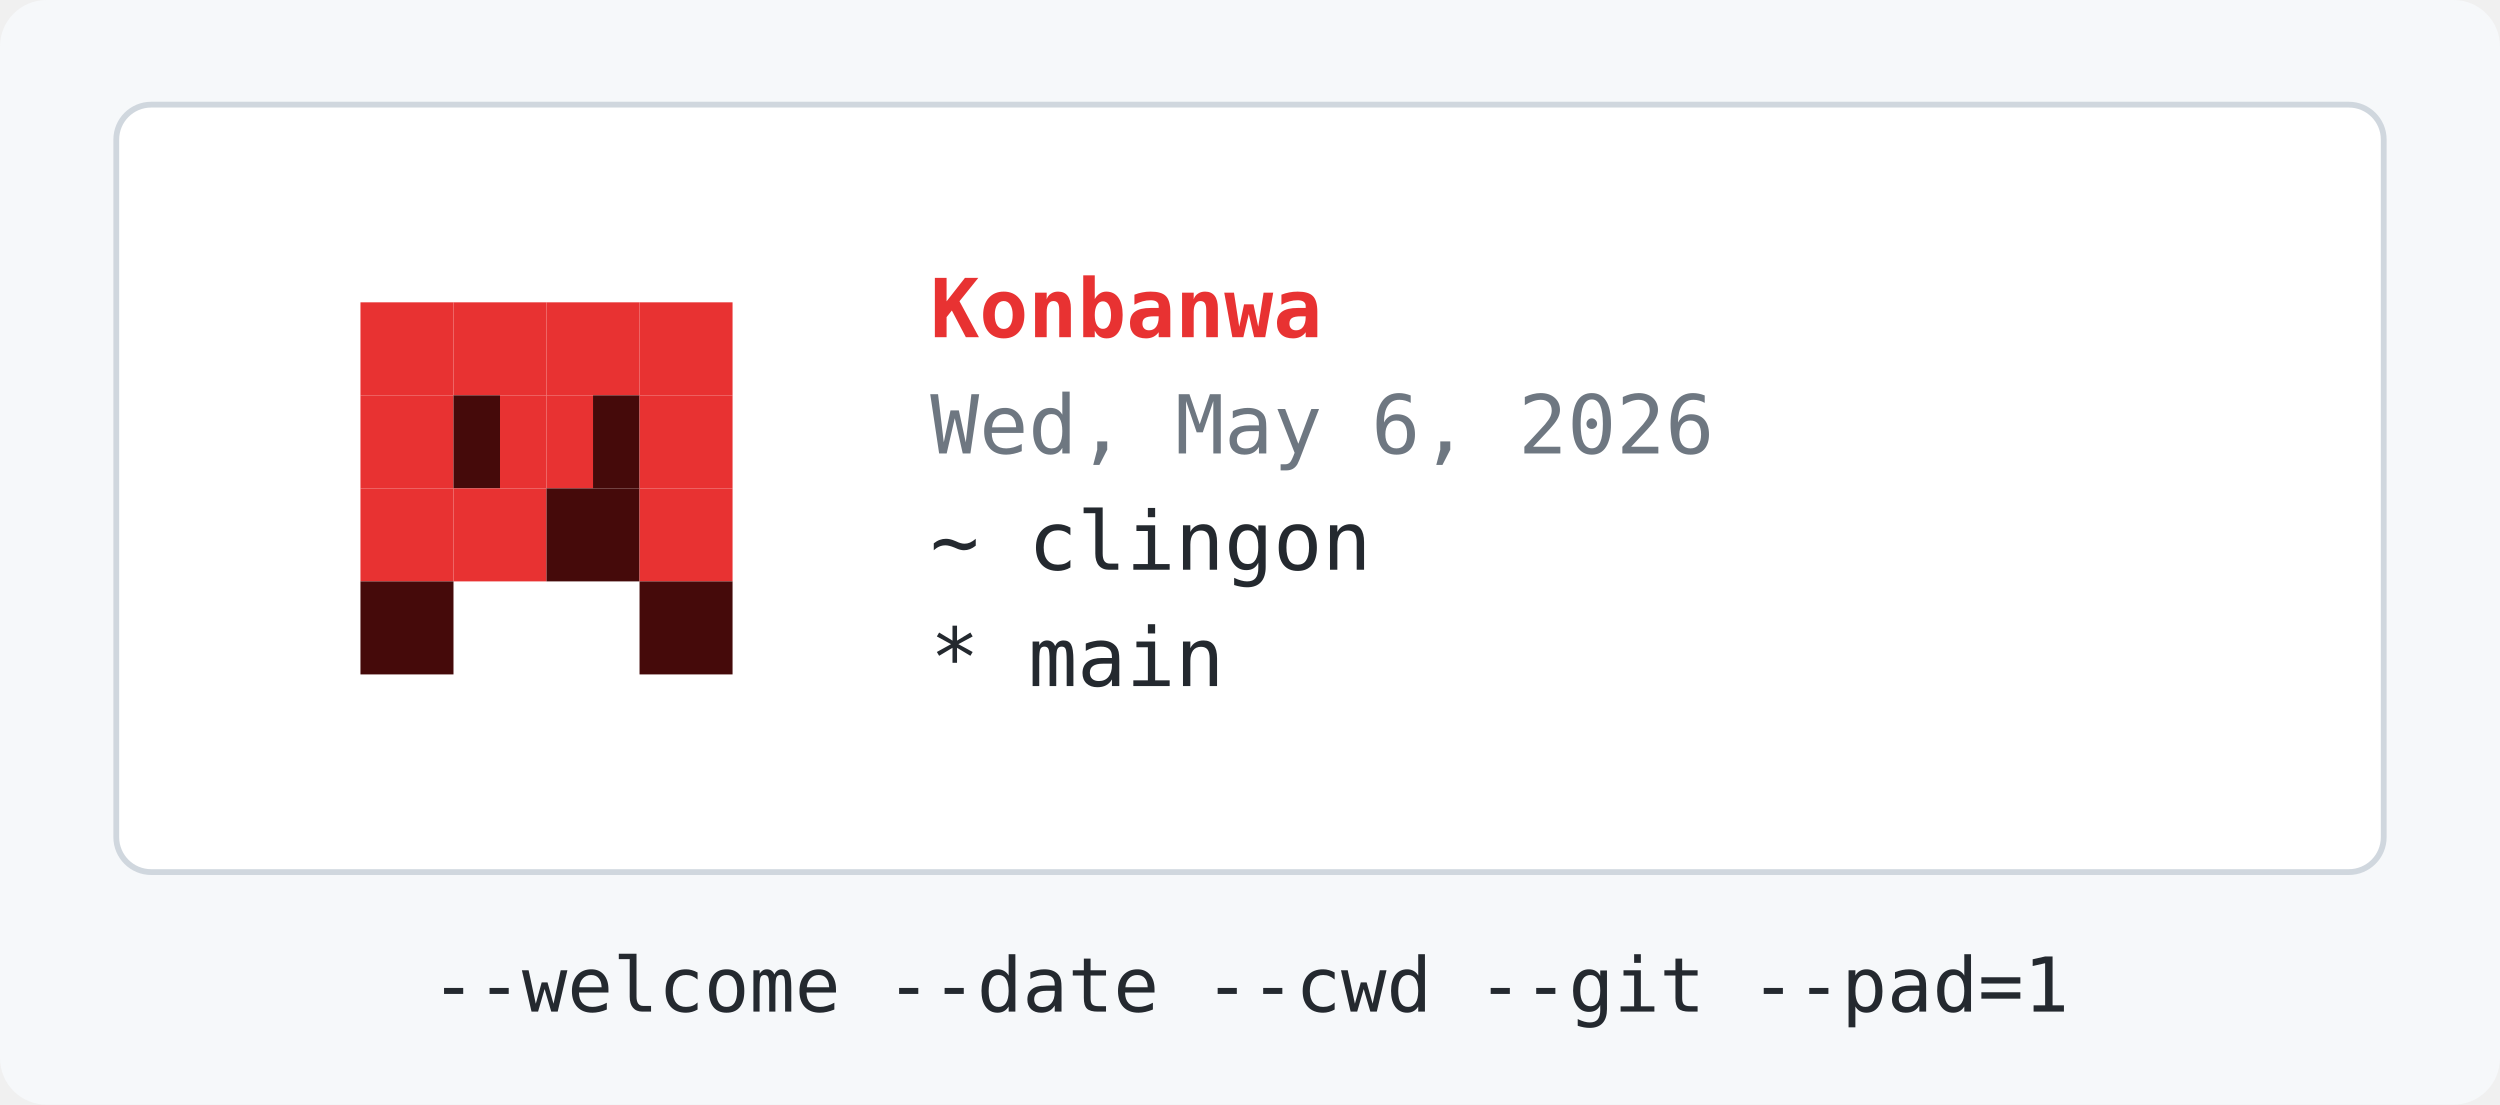
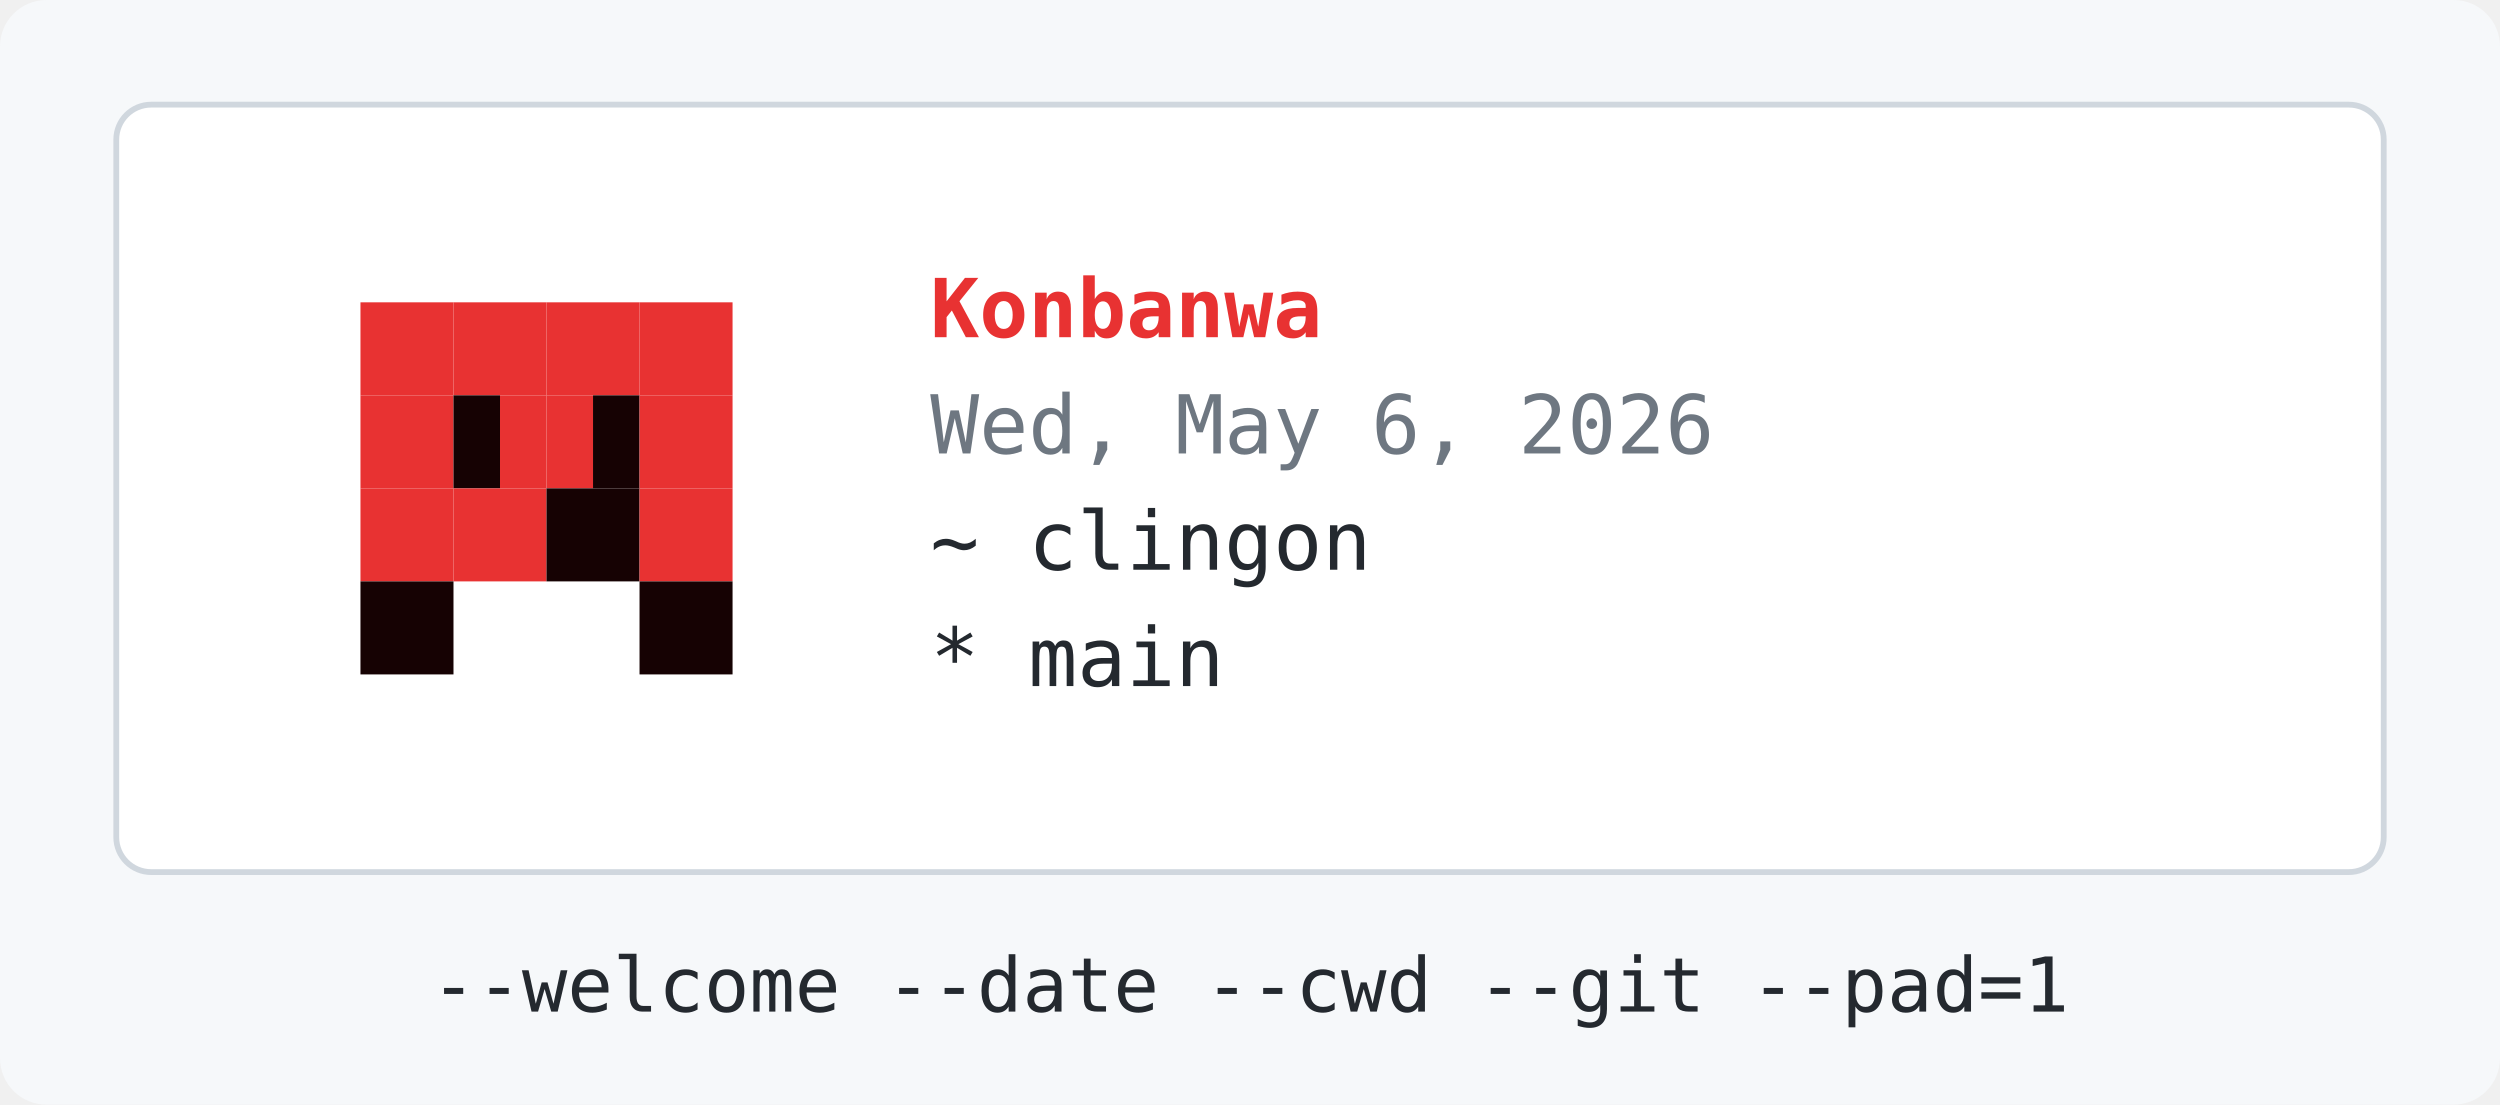
<svg xmlns="http://www.w3.org/2000/svg" width="430" height="190" viewBox="0 0 430 190" role="img" aria-label="--welcome --date --cwd --git --pad=1 clingon option example">
  <rect width="430" height="190" rx="8" fill="#f6f8fa" />
  <rect x="20" y="18" width="390" height="132" rx="6" fill="#ffffff" stroke="#d0d7de" />
  <rect x="62" y="52" width="16" height="16" fill="#e83232" />
  <rect x="78" y="52" width="16" height="16" fill="#e83232" />
  <rect x="94" y="52" width="16" height="16" fill="#e83232" />
  <rect x="110" y="52" width="16" height="16" fill="#e83232" />
  <rect x="62" y="68" width="16" height="16" fill="#e83232" />
-   <rect x="78" y="68" width="8" height="16" fill="#450a0a" />
+   <rect x="78" y="68" width="8" height="16" fill="#160203" />
  <rect x="86" y="68" width="8" height="16" fill="#e83232" />
  <rect x="94" y="68" width="8" height="16" fill="#e83232" />
-   <rect x="102" y="68" width="8" height="16" fill="#450a0a" />
+   <rect x="102" y="68" width="8" height="16" fill="#160203" />
  <rect x="110" y="68" width="16" height="16" fill="#e83232" />
  <rect x="62" y="84" width="16" height="16" fill="#e83232" />
  <rect x="78" y="84" width="16" height="16" fill="#e83232" />
-   <rect x="94" y="84" width="16" height="16" fill="#450a0a" />
+   <rect x="94" y="84" width="16" height="16" fill="#160203" />
  <rect x="110" y="84" width="16" height="16" fill="#e83232" />
-   <rect x="62" y="100" width="16" height="16" fill="#450a0a" />
-   <rect x="110" y="100" width="16" height="16" fill="#450a0a" />
+   <rect x="62" y="100" width="16" height="16" fill="#160203" />
+   <rect x="110" y="100" width="16" height="16" fill="#160203" />
  <text x="160" y="58" text-anchor="start" font-family="ui-monospace, SFMono-Regular, Menlo, Consolas, monospace" font-size="14" font-weight="700" fill="#e83232">Konbanwa</text>
  <text x="160" y="78" text-anchor="start" font-family="ui-monospace, SFMono-Regular, Menlo, Consolas, monospace" font-size="14" font-weight="400" fill="#6e7781">Wed, May 6, 2026</text>
  <text x="160" y="98" text-anchor="start" font-family="ui-monospace, SFMono-Regular, Menlo, Consolas, monospace" font-size="14" font-weight="400" fill="#24292f">~ clingon</text>
  <text x="160" y="118" text-anchor="start" font-family="ui-monospace, SFMono-Regular, Menlo, Consolas, monospace" font-size="14" font-weight="400" fill="#24292f">* main</text>
  <text x="215" y="174" text-anchor="middle" font-family="ui-monospace, SFMono-Regular, Menlo, Consolas, monospace" font-size="13" font-weight="400" fill="#24292f">--welcome --date --cwd --git --pad=1</text>
</svg>
